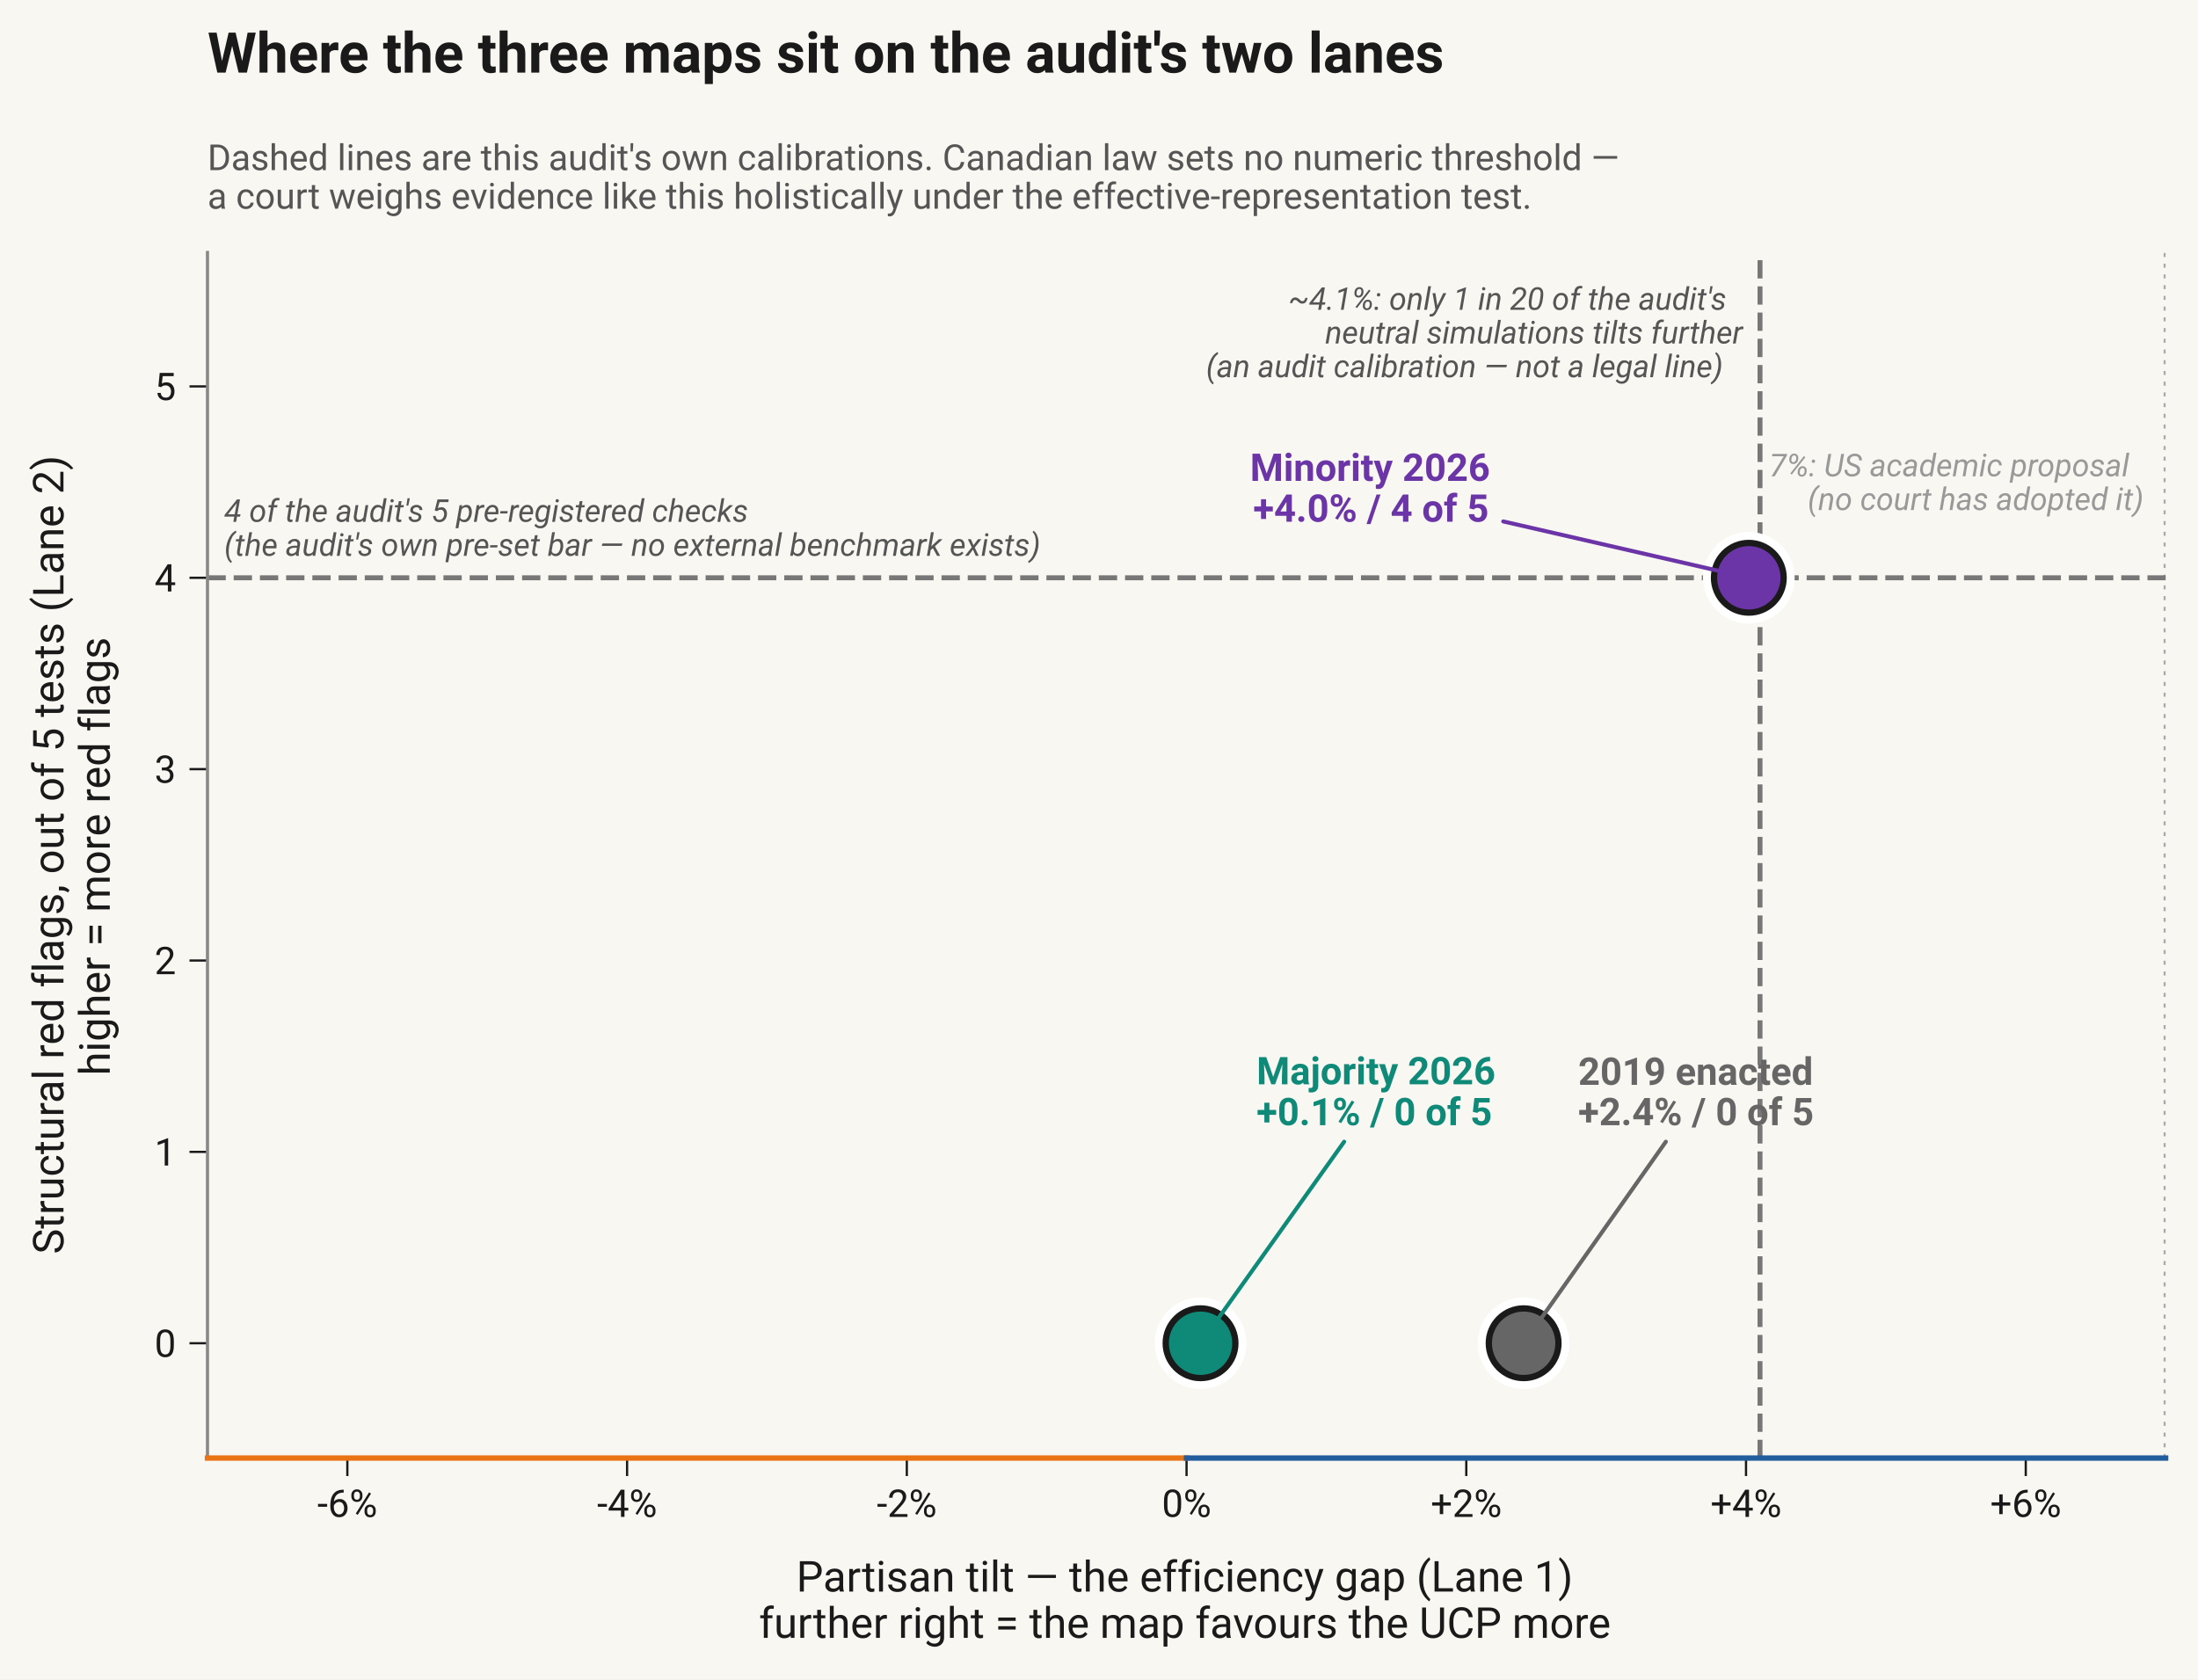
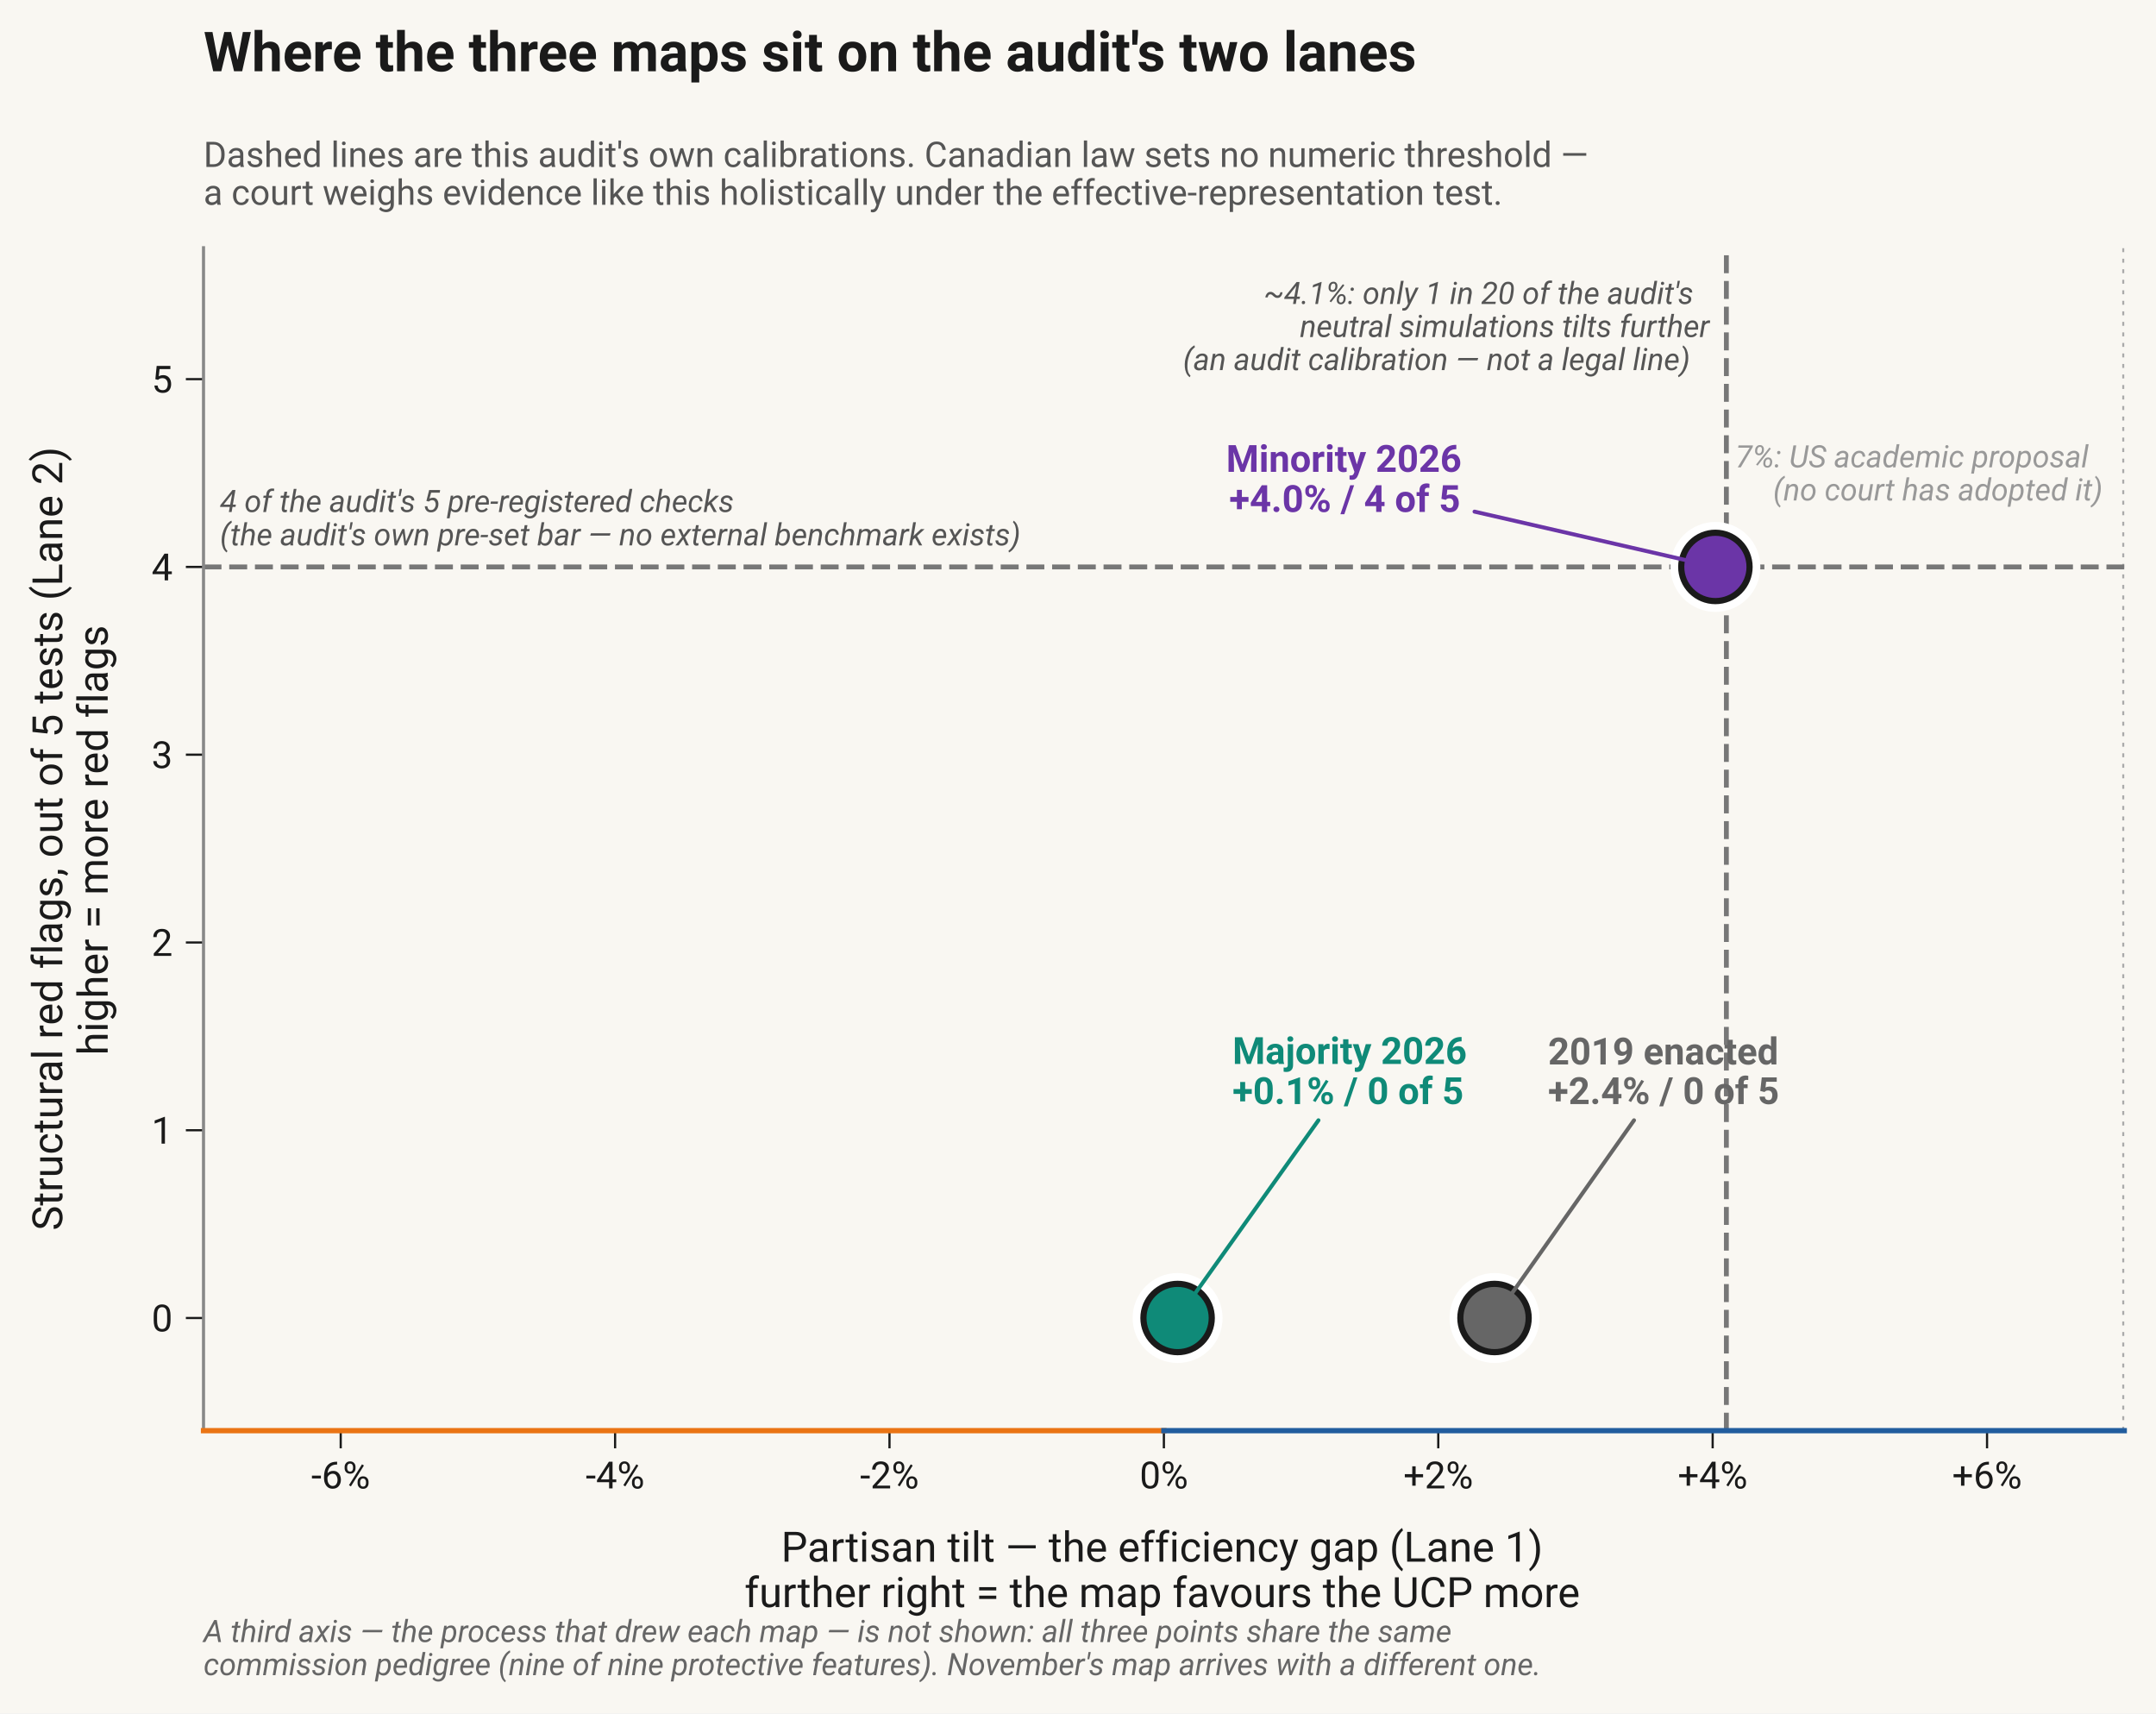
- <svg xmlns="http://www.w3.org/2000/svg" xmlns:xlink="http://www.w3.org/1999/xlink" width="488.796pt" height="373.462pt" viewBox="0 0 488.796 373.462" version="1.1">
+ <svg xmlns="http://www.w3.org/2000/svg" xmlns:xlink="http://www.w3.org/1999/xlink" width="488.796pt" height="388.366pt" viewBox="0 0 488.796 388.366" version="1.1">
  <defs>
    <style type="text/css">*{stroke-linejoin: round; stroke-linecap: butt}</style>
  </defs>
  <g id="figure_1">
    <g id="patch_1">
-       <path d="M 0 373.462  L 488.796 373.462  L 488.796 0  L 0 0  z " style="fill: #f9f7f2" />
+       <path d="M 0 388.366  L 488.796 388.366  L 488.796 0  L 0 0  z " style="fill: #f9f7f2" />
    </g>
    <g id="axes_1">
      <g id="patch_2">
        <path d="M 46.14 324.275  L 481.596 324.275  L 481.596 56.147  L 46.14 56.147  L 46.14 324.275  z " style="fill: none" />
      </g>
      <g id="line2d_1">
-         <path d="M 391.395 324.275  L 391.395 56.147  " clip-path="url(#p71d2ef0b2d)" style="fill: none; stroke-dasharray: 4.07,1.76; stroke-dashoffset: 0; stroke: #777777; stroke-width: 1.1" />
+         <path d="M 391.395 324.275  L 391.395 56.147  " clip-path="url(#pbc687e6a70)" style="fill: none; stroke-dasharray: 4.07,1.76; stroke-dashoffset: 0; stroke: #777777; stroke-width: 1.1" />
      </g>
      <g id="line2d_2">
-         <path d="M 481.596 324.275  L 481.596 56.147  " clip-path="url(#p71d2ef0b2d)" style="fill: none; stroke-dasharray: 0.9,1.485; stroke-dashoffset: 0; stroke: #aaaaaa; stroke-width: 0.9" />
+         <path d="M 481.596 324.275  L 481.596 56.147  " clip-path="url(#pbc687e6a70)" style="fill: none; stroke-dasharray: 0.9,1.485; stroke-dashoffset: 0; stroke: #aaaaaa; stroke-width: 0.9" />
      </g>
      <g id="line2d_3">
-         <path d="M 46.14 128.499  L 481.596 128.499  " clip-path="url(#p71d2ef0b2d)" style="fill: none; stroke-dasharray: 4.07,1.76; stroke-dashoffset: 0; stroke: #777777; stroke-width: 1.1" />
+         <path d="M 46.14 128.499  L 481.596 128.499  " clip-path="url(#pbc687e6a70)" style="fill: none; stroke-dasharray: 4.07,1.76; stroke-dashoffset: 0; stroke: #777777; stroke-width: 1.1" />
      </g>
      <g id="matplotlib.axis_1">
        <g id="xtick_1">
          <g id="line2d_4">
            <defs>
-               <path id="m12b0434334" d="M 0 0  L 0 4  " style="stroke: #1a1a1a; stroke-width: 0.5" />
+               <path id="m4e6ae32665" d="M 0 0  L 0 4  " style="stroke: #1a1a1a; stroke-width: 0.5" />
            </defs>
            <g>
-               <use xlink:href="#m12b0434334" x="77.244" y="324.275" style="fill: #1a1a1a; stroke: #1a1a1a; stroke-width: 0.5" />
+               <use xlink:href="#m4e6ae32665" x="77.244" y="324.275" style="fill: #1a1a1a; stroke: #1a1a1a; stroke-width: 0.5" />
            </g>
          </g>
          <g id="text_1">
            <text style="font-size: 8.5px; font-family: -apple-system, BlinkMacSystemFont, 'Segoe UI', Roboto, 'Helvetica Neue', Arial, sans-serif; text-anchor: middle; fill: #1a1a1a" x="77.244" y="337.359" transform="rotate(-0 77.24425 337.3594)">-6%</text>
          </g>
        </g>
        <g id="xtick_2">
          <g id="line2d_5">
            <g>
-               <use xlink:href="#m12b0434334" x="139.452" y="324.275" style="fill: #1a1a1a; stroke: #1a1a1a; stroke-width: 0.5" />
+               <use xlink:href="#m4e6ae32665" x="139.452" y="324.275" style="fill: #1a1a1a; stroke: #1a1a1a; stroke-width: 0.5" />
            </g>
          </g>
          <g id="text_2">
            <text style="font-size: 8.5px; font-family: -apple-system, BlinkMacSystemFont, 'Segoe UI', Roboto, 'Helvetica Neue', Arial, sans-serif; text-anchor: middle; fill: #1a1a1a" x="139.452" y="337.359" transform="rotate(-0 139.4522 337.3594)">-4%</text>
          </g>
        </g>
        <g id="xtick_3">
          <g id="line2d_6">
            <g>
-               <use xlink:href="#m12b0434334" x="201.66" y="324.275" style="fill: #1a1a1a; stroke: #1a1a1a; stroke-width: 0.5" />
+               <use xlink:href="#m4e6ae32665" x="201.66" y="324.275" style="fill: #1a1a1a; stroke: #1a1a1a; stroke-width: 0.5" />
            </g>
          </g>
          <g id="text_3">
            <text style="font-size: 8.5px; font-family: -apple-system, BlinkMacSystemFont, 'Segoe UI', Roboto, 'Helvetica Neue', Arial, sans-serif; text-anchor: middle; fill: #1a1a1a" x="201.66" y="337.359" transform="rotate(-0 201.6602 337.3594)">-2%</text>
          </g>
        </g>
        <g id="xtick_4">
          <g id="line2d_7">
            <g>
-               <use xlink:href="#m12b0434334" x="263.868" y="324.275" style="fill: #1a1a1a; stroke: #1a1a1a; stroke-width: 0.5" />
+               <use xlink:href="#m4e6ae32665" x="263.868" y="324.275" style="fill: #1a1a1a; stroke: #1a1a1a; stroke-width: 0.5" />
            </g>
          </g>
          <g id="text_4">
            <text style="font-size: 8.5px; font-family: -apple-system, BlinkMacSystemFont, 'Segoe UI', Roboto, 'Helvetica Neue', Arial, sans-serif; text-anchor: middle; fill: #1a1a1a" x="263.868" y="337.359" transform="rotate(-0 263.8682 337.3594)">0%</text>
          </g>
        </g>
        <g id="xtick_5">
          <g id="line2d_8">
            <g>
-               <use xlink:href="#m12b0434334" x="326.076" y="324.275" style="fill: #1a1a1a; stroke: #1a1a1a; stroke-width: 0.5" />
+               <use xlink:href="#m4e6ae32665" x="326.076" y="324.275" style="fill: #1a1a1a; stroke: #1a1a1a; stroke-width: 0.5" />
            </g>
          </g>
          <g id="text_5">
            <text style="font-size: 8.5px; font-family: -apple-system, BlinkMacSystemFont, 'Segoe UI', Roboto, 'Helvetica Neue', Arial, sans-serif; text-anchor: middle; fill: #1a1a1a" x="326.076" y="337.359" transform="rotate(-0 326.0763 337.3594)">+2%</text>
          </g>
        </g>
        <g id="xtick_6">
          <g id="line2d_9">
            <g>
-               <use xlink:href="#m12b0434334" x="388.284" y="324.275" style="fill: #1a1a1a; stroke: #1a1a1a; stroke-width: 0.5" />
+               <use xlink:href="#m4e6ae32665" x="388.284" y="324.275" style="fill: #1a1a1a; stroke: #1a1a1a; stroke-width: 0.5" />
            </g>
          </g>
          <g id="text_6">
            <text style="font-size: 8.5px; font-family: -apple-system, BlinkMacSystemFont, 'Segoe UI', Roboto, 'Helvetica Neue', Arial, sans-serif; text-anchor: middle; fill: #1a1a1a" x="388.284" y="337.359" transform="rotate(-0 388.2842 337.3594)">+4%</text>
          </g>
        </g>
        <g id="xtick_7">
          <g id="line2d_10">
            <g>
-               <use xlink:href="#m12b0434334" x="450.492" y="324.275" style="fill: #1a1a1a; stroke: #1a1a1a; stroke-width: 0.5" />
+               <use xlink:href="#m4e6ae32665" x="450.492" y="324.275" style="fill: #1a1a1a; stroke: #1a1a1a; stroke-width: 0.5" />
            </g>
          </g>
          <g id="text_7">
            <text style="font-size: 8.5px; font-family: -apple-system, BlinkMacSystemFont, 'Segoe UI', Roboto, 'Helvetica Neue', Arial, sans-serif; text-anchor: middle; fill: #1a1a1a" x="450.492" y="337.359" transform="rotate(-0 450.4923 337.3594)">+6%</text>
          </g>
        </g>
        <g id="text_8">
          <text style="font-size: 9.5px; font-family: -apple-system, BlinkMacSystemFont, 'Segoe UI', Roboto, 'Helvetica Neue', Arial, sans-serif; fill: #1a1a1a" transform="translate(177.0932 353.9645)">Partisan tilt — the efficiency gap (Lane 1)</text>
          <text style="font-size: 9.5px; font-family: -apple-system, BlinkMacSystemFont, 'Segoe UI', Roboto, 'Helvetica Neue', Arial, sans-serif; fill: #1a1a1a" transform="translate(168.7836 364.2628)">further right = the map favours the UCP more</text>
        </g>
      </g>
      <g id="matplotlib.axis_2">
        <g id="ytick_1">
          <g id="line2d_11">
            <defs>
-               <path id="m312ea277c7" d="M 0 0  L -4 0  " style="stroke: #1a1a1a; stroke-width: 0.5" />
+               <path id="mb138540034" d="M 0 0  L -4 0  " style="stroke: #1a1a1a; stroke-width: 0.5" />
            </defs>
            <g>
-               <use xlink:href="#m312ea277c7" x="46.14" y="298.739" style="fill: #1a1a1a; stroke: #1a1a1a; stroke-width: 0.5" />
+               <use xlink:href="#mb138540034" x="46.14" y="298.739" style="fill: #1a1a1a; stroke: #1a1a1a; stroke-width: 0.5" />
            </g>
          </g>
          <g id="text_9">
            <text style="font-size: 8.5px; font-family: -apple-system, BlinkMacSystemFont, 'Segoe UI', Roboto, 'Helvetica Neue', Arial, sans-serif; text-anchor: end; fill: #1a1a1a" x="39.14" y="301.781" transform="rotate(-0 39.14025 301.7813)">0</text>
          </g>
        </g>
        <g id="ytick_2">
          <g id="line2d_12">
            <g>
-               <use xlink:href="#m312ea277c7" x="46.14" y="256.179" style="fill: #1a1a1a; stroke: #1a1a1a; stroke-width: 0.5" />
+               <use xlink:href="#mb138540034" x="46.14" y="256.179" style="fill: #1a1a1a; stroke: #1a1a1a; stroke-width: 0.5" />
            </g>
          </g>
          <g id="text_10">
            <text style="font-size: 8.5px; font-family: -apple-system, BlinkMacSystemFont, 'Segoe UI', Roboto, 'Helvetica Neue', Arial, sans-serif; text-anchor: end; fill: #1a1a1a" x="39.14" y="259.221" transform="rotate(-0 39.14025 259.2213)">1</text>
          </g>
        </g>
        <g id="ytick_3">
          <g id="line2d_13">
            <g>
-               <use xlink:href="#m312ea277c7" x="46.14" y="213.619" style="fill: #1a1a1a; stroke: #1a1a1a; stroke-width: 0.5" />
+               <use xlink:href="#mb138540034" x="46.14" y="213.619" style="fill: #1a1a1a; stroke: #1a1a1a; stroke-width: 0.5" />
            </g>
          </g>
          <g id="text_11">
            <text style="font-size: 8.5px; font-family: -apple-system, BlinkMacSystemFont, 'Segoe UI', Roboto, 'Helvetica Neue', Arial, sans-serif; text-anchor: end; fill: #1a1a1a" x="39.14" y="216.661" transform="rotate(-0 39.14025 216.6613)">2</text>
          </g>
        </g>
        <g id="ytick_4">
          <g id="line2d_14">
            <g>
-               <use xlink:href="#m312ea277c7" x="46.14" y="171.059" style="fill: #1a1a1a; stroke: #1a1a1a; stroke-width: 0.5" />
+               <use xlink:href="#mb138540034" x="46.14" y="171.059" style="fill: #1a1a1a; stroke: #1a1a1a; stroke-width: 0.5" />
            </g>
          </g>
          <g id="text_12">
            <text style="font-size: 8.5px; font-family: -apple-system, BlinkMacSystemFont, 'Segoe UI', Roboto, 'Helvetica Neue', Arial, sans-serif; text-anchor: end; fill: #1a1a1a" x="39.14" y="174.101" transform="rotate(-0 39.14025 174.1013)">3</text>
          </g>
        </g>
        <g id="ytick_5">
          <g id="line2d_15">
            <g>
-               <use xlink:href="#m312ea277c7" x="46.14" y="128.499" style="fill: #1a1a1a; stroke: #1a1a1a; stroke-width: 0.5" />
+               <use xlink:href="#mb138540034" x="46.14" y="128.499" style="fill: #1a1a1a; stroke: #1a1a1a; stroke-width: 0.5" />
            </g>
          </g>
          <g id="text_13">
            <text style="font-size: 8.5px; font-family: -apple-system, BlinkMacSystemFont, 'Segoe UI', Roboto, 'Helvetica Neue', Arial, sans-serif; text-anchor: end; fill: #1a1a1a" x="39.14" y="131.541" transform="rotate(-0 39.14025 131.5413)">4</text>
          </g>
        </g>
        <g id="ytick_6">
          <g id="line2d_16">
            <g>
-               <use xlink:href="#m312ea277c7" x="46.14" y="85.939" style="fill: #1a1a1a; stroke: #1a1a1a; stroke-width: 0.5" />
+               <use xlink:href="#mb138540034" x="46.14" y="85.939" style="fill: #1a1a1a; stroke: #1a1a1a; stroke-width: 0.5" />
            </g>
          </g>
          <g id="text_14">
            <text style="font-size: 8.5px; font-family: -apple-system, BlinkMacSystemFont, 'Segoe UI', Roboto, 'Helvetica Neue', Arial, sans-serif; text-anchor: end; fill: #1a1a1a" x="39.14" y="88.981" transform="rotate(-0 39.14025 88.98134)">5</text>
          </g>
        </g>
        <g id="text_15">
          <text style="font-size: 9.5px; font-family: -apple-system, BlinkMacSystemFont, 'Segoe UI', Roboto, 'Helvetica Neue', Arial, sans-serif; fill: #1a1a1a" transform="translate(14.1157 278.9168) rotate(-90)">Structural red flags, out of 5 tests (Lane 2)</text>
          <text style="font-size: 9.5px; font-family: -apple-system, BlinkMacSystemFont, 'Segoe UI', Roboto, 'Helvetica Neue', Arial, sans-serif; fill: #1a1a1a" transform="translate(24.414 239.1852) rotate(-90)">higher = more red flags</text>
        </g>
      </g>
      <g id="patch_3">
        <path d="M 46.14 324.275  L 46.14 56.147  " style="fill: none; stroke: #888888; stroke-width: 0.7; stroke-linejoin: miter; stroke-linecap: square" />
      </g>
      <g id="text_16">
        <text style="font-style: italic; font-size: 7px; font-family: -apple-system, BlinkMacSystemFont, 'Segoe UI', Roboto, 'Helvetica Neue', Arial, sans-serif; fill: #555555" transform="translate(286.5133 68.90385)">~4.1%: only 1 in 20 of the audit's</text>
        <text style="font-style: italic; font-size: 7px; font-family: -apple-system, BlinkMacSystemFont, 'Segoe UI', Roboto, 'Helvetica Neue', Arial, sans-serif; fill: #555555" transform="translate(294.6858 76.38969)">neutral simulations tilts further</text>
        <text style="font-style: italic; font-size: 7px; font-family: -apple-system, BlinkMacSystemFont, 'Segoe UI', Roboto, 'Helvetica Neue', Arial, sans-serif; fill: #555555" transform="translate(268.2126 83.89588)">(an audit calibration — not a legal line)</text>
      </g>
      <g id="text_17">
        <text style="font-style: italic; font-size: 7px; font-family: -apple-system, BlinkMacSystemFont, 'Segoe UI', Roboto, 'Helvetica Neue', Arial, sans-serif; fill: #999999" transform="translate(393.4372 105.931)">7%: US academic proposal</text>
        <text style="font-style: italic; font-size: 7px; font-family: -apple-system, BlinkMacSystemFont, 'Segoe UI', Roboto, 'Helvetica Neue', Arial, sans-serif; fill: #999999" transform="translate(401.9914 113.4372)">(no court has adopted it)</text>
      </g>
      <g id="text_18">
        <text style="font-style: italic; font-size: 7px; font-family: -apple-system, BlinkMacSystemFont, 'Segoe UI', Roboto, 'Helvetica Neue', Arial, sans-serif; fill: #555555" transform="translate(49.87273 116.0537)">4 of the audit's 5 pre-registered checks</text>
        <text style="font-style: italic; font-size: 7px; font-family: -apple-system, BlinkMacSystemFont, 'Segoe UI', Roboto, 'Helvetica Neue', Arial, sans-serif; fill: #555555" transform="translate(49.87273 123.6212)">(the audit's own pre-set bar — no external benchmark exists)</text>
      </g>
      <g id="PathCollection_1">
        <defs>
-           <path id="m2ad6605899" d="M 0 8.944  C 2.372 8.944 4.647 8.002 6.325 6.325  C 8.002 4.647 8.944 2.372 8.944 0  C 8.944 -2.372 8.002 -4.647 6.325 -6.325  C 4.647 -8.002 2.372 -8.944 0 -8.944  C -2.372 -8.944 -4.647 -8.002 -6.325 -6.325  C -8.002 -4.647 -8.944 -2.372 -8.944 0  C -8.944 2.372 -8.002 4.647 -6.325 6.325  C -4.647 8.002 -2.372 8.944 0 8.944  z " style="stroke: #ffffff; stroke-width: 2.5" />
-         </defs>
-         <g clip-path="url(#p71d2ef0b2d)">
-           <use xlink:href="#m2ad6605899" x="338.829" y="298.739" style="fill: #ffffff; stroke: #ffffff; stroke-width: 2.5" />
+           <path id="m34c6e9234c" d="M 0 8.944  C 2.372 8.944 4.647 8.002 6.325 6.325  C 8.002 4.647 8.944 2.372 8.944 0  C 8.944 -2.372 8.002 -4.647 6.325 -6.325  C 4.647 -8.002 2.372 -8.944 0 -8.944  C -2.372 -8.944 -4.647 -8.002 -6.325 -6.325  C -8.002 -4.647 -8.944 -2.372 -8.944 0  C -8.944 2.372 -8.002 4.647 -6.325 6.325  C -4.647 8.002 -2.372 8.944 0 8.944  z " style="stroke: #ffffff; stroke-width: 2.5" />
+         </defs>
+         <g clip-path="url(#pbc687e6a70)">
+           <use xlink:href="#m34c6e9234c" x="338.829" y="298.739" style="fill: #ffffff; stroke: #ffffff; stroke-width: 2.5" />
        </g>
      </g>
      <g id="PathCollection_2">
-         <g clip-path="url(#p71d2ef0b2d)">
-           <use xlink:href="#m2ad6605899" x="266.979" y="298.739" style="fill: #ffffff; stroke: #ffffff; stroke-width: 2.5" />
+         <g clip-path="url(#pbc687e6a70)">
+           <use xlink:href="#m34c6e9234c" x="266.979" y="298.739" style="fill: #ffffff; stroke: #ffffff; stroke-width: 2.5" />
        </g>
      </g>
      <g id="PathCollection_3">
-         <g clip-path="url(#p71d2ef0b2d)">
-           <use xlink:href="#m2ad6605899" x="388.906" y="128.499" style="fill: #ffffff; stroke: #ffffff; stroke-width: 2.5" />
+         <g clip-path="url(#pbc687e6a70)">
+           <use xlink:href="#m34c6e9234c" x="388.906" y="128.499" style="fill: #ffffff; stroke: #ffffff; stroke-width: 2.5" />
        </g>
      </g>
      <g id="text_19">
        <text style="font-size: 8px; font-family: -apple-system, BlinkMacSystemFont, 'Segoe UI', Roboto, 'Helvetica Neue', Arial, sans-serif; fill: #555555" transform="translate(46.14025 37.84118)">Dashed lines are this audit's own calibrations. Canadian law sets no numeric threshold —</text>
        <text style="font-size: 8px; font-family: -apple-system, BlinkMacSystemFont, 'Segoe UI', Roboto, 'Helvetica Neue', Arial, sans-serif; fill: #555555" transform="translate(46.14025 46.41968)">a court weighs evidence like this holistically under the effective-representation test.</text>
      </g>
      <g id="text_20">
+         <text style="font-style: italic; font-size: 7px; font-family: -apple-system, BlinkMacSystemFont, 'Segoe UI', Roboto, 'Helvetica Neue', Arial, sans-serif; fill: #666666" transform="translate(46.14025 372.1862)">A third axis — the process that drew each map — is not shown: all three points share the same</text>
+         <text style="font-style: italic; font-size: 7px; font-family: -apple-system, BlinkMacSystemFont, 'Segoe UI', Roboto, 'Helvetica Neue', Arial, sans-serif; fill: #666666" transform="translate(46.14025 379.6924)">commission pedigree (nine of nine protective features). November's map arrives with a different one.</text>
+       </g>
+       <g id="text_21">
        <text style="font-weight: 700; font-size: 12.5px; font-family: -apple-system, BlinkMacSystemFont, 'Segoe UI', Roboto, 'Helvetica Neue', Arial, sans-serif; text-anchor: start; fill: #1a1a1a" x="46.14" y="16.147" transform="rotate(-0 46.14025 16.14727)">Where the three maps sit on the audit's two lanes</text>
      </g>
      <g id="PathCollection_4">
        <defs>
-           <path id="mdcabff2494" d="M 0 7.746  C 2.054 7.746 4.025 6.93 5.477 5.477  C 6.93 4.025 7.746 2.054 7.746 0  C 7.746 -2.054 6.93 -4.025 5.477 -5.477  C 4.025 -6.93 2.054 -7.746 0 -7.746  C -2.054 -7.746 -4.025 -6.93 -5.477 -5.477  C -6.93 -4.025 -7.746 -2.054 -7.746 0  C -7.746 2.054 -6.93 4.025 -5.477 5.477  C -4.025 6.93 -2.054 7.746 0 7.746  z " style="stroke: #1a1a1a; stroke-width: 1.4" />
-         </defs>
-         <g clip-path="url(#p71d2ef0b2d)">
-           <use xlink:href="#mdcabff2494" x="338.829" y="298.739" style="fill: #666666; stroke: #1a1a1a; stroke-width: 1.4" />
+           <path id="m8b4b566d0b" d="M 0 7.746  C 2.054 7.746 4.025 6.93 5.477 5.477  C 6.93 4.025 7.746 2.054 7.746 0  C 7.746 -2.054 6.93 -4.025 5.477 -5.477  C 4.025 -6.93 2.054 -7.746 0 -7.746  C -2.054 -7.746 -4.025 -6.93 -5.477 -5.477  C -6.93 -4.025 -7.746 -2.054 -7.746 0  C -7.746 2.054 -6.93 4.025 -5.477 5.477  C -4.025 6.93 -2.054 7.746 0 7.746  z " style="stroke: #1a1a1a; stroke-width: 1.4" />
+         </defs>
+         <g clip-path="url(#pbc687e6a70)">
+           <use xlink:href="#m8b4b566d0b" x="338.829" y="298.739" style="fill: #666666; stroke: #1a1a1a; stroke-width: 1.4" />
        </g>
      </g>
      <g id="PathCollection_5">
        <defs>
-           <path id="mcb0d411a94" d="M 0 7.746  C 2.054 7.746 4.025 6.93 5.477 5.477  C 6.93 4.025 7.746 2.054 7.746 0  C 7.746 -2.054 6.93 -4.025 5.477 -5.477  C 4.025 -6.93 2.054 -7.746 0 -7.746  C -2.054 -7.746 -4.025 -6.93 -5.477 -5.477  C -6.93 -4.025 -7.746 -2.054 -7.746 0  C -7.746 2.054 -6.93 4.025 -5.477 5.477  C -4.025 6.93 -2.054 7.746 0 7.746  z " style="stroke: #1a1a1a; stroke-width: 1.4" />
-         </defs>
-         <g clip-path="url(#p71d2ef0b2d)">
-           <use xlink:href="#mcb0d411a94" x="266.979" y="298.739" style="fill: #0f8a78; stroke: #1a1a1a; stroke-width: 1.4" />
+           <path id="mcbb1bc0fda" d="M 0 7.746  C 2.054 7.746 4.025 6.93 5.477 5.477  C 6.93 4.025 7.746 2.054 7.746 0  C 7.746 -2.054 6.93 -4.025 5.477 -5.477  C 4.025 -6.93 2.054 -7.746 0 -7.746  C -2.054 -7.746 -4.025 -6.93 -5.477 -5.477  C -6.93 -4.025 -7.746 -2.054 -7.746 0  C -7.746 2.054 -6.93 4.025 -5.477 5.477  C -4.025 6.93 -2.054 7.746 0 7.746  z " style="stroke: #1a1a1a; stroke-width: 1.4" />
+         </defs>
+         <g clip-path="url(#pbc687e6a70)">
+           <use xlink:href="#mcbb1bc0fda" x="266.979" y="298.739" style="fill: #0f8a78; stroke: #1a1a1a; stroke-width: 1.4" />
        </g>
      </g>
      <g id="PathCollection_6">
        <defs>
-           <path id="m2fac889472" d="M 0 7.746  C 2.054 7.746 4.025 6.93 5.477 5.477  C 6.93 4.025 7.746 2.054 7.746 0  C 7.746 -2.054 6.93 -4.025 5.477 -5.477  C 4.025 -6.93 2.054 -7.746 0 -7.746  C -2.054 -7.746 -4.025 -6.93 -5.477 -5.477  C -6.93 -4.025 -7.746 -2.054 -7.746 0  C -7.746 2.054 -6.93 4.025 -5.477 5.477  C -4.025 6.93 -2.054 7.746 0 7.746  z " style="stroke: #1a1a1a; stroke-width: 1.4" />
-         </defs>
-         <g clip-path="url(#p71d2ef0b2d)">
-           <use xlink:href="#m2fac889472" x="388.906" y="128.499" style="fill: #6b35a7; stroke: #1a1a1a; stroke-width: 1.4" />
+           <path id="ma47d6e1642" d="M 0 7.746  C 2.054 7.746 4.025 6.93 5.477 5.477  C 6.93 4.025 7.746 2.054 7.746 0  C 7.746 -2.054 6.93 -4.025 5.477 -5.477  C 4.025 -6.93 2.054 -7.746 0 -7.746  C -2.054 -7.746 -4.025 -6.93 -5.477 -5.477  C -6.93 -4.025 -7.746 -2.054 -7.746 0  C -7.746 2.054 -6.93 4.025 -5.477 5.477  C -4.025 6.93 -2.054 7.746 0 7.746  z " style="stroke: #1a1a1a; stroke-width: 1.4" />
+         </defs>
+         <g clip-path="url(#pbc687e6a70)">
+           <use xlink:href="#ma47d6e1642" x="388.906" y="128.499" style="fill: #6b35a7; stroke: #1a1a1a; stroke-width: 1.4" />
        </g>
      </g>
      <g id="patch_4">
        <path d="M 334.298 115.966  Q 358.191 121.45 382.084 126.933  " style="fill: none; stroke: #6b35a7; stroke-width: 0.9; stroke-linecap: round" />
      </g>
-       <g id="text_21">
+       <g id="text_22">
        <text style="font-weight: 700; font-size: 8.5px; font-family: -apple-system, BlinkMacSystemFont, 'Segoe UI', Roboto, 'Helvetica Neue', Arial, sans-serif; fill: #6b35a7" transform="translate(277.9767 106.9446)">Minority 2026</text>
        <text style="font-weight: 700; font-size: 8.5px; font-family: -apple-system, BlinkMacSystemFont, 'Segoe UI', Roboto, 'Helvetica Neue', Arial, sans-serif; fill: #6b35a7" transform="translate(278.6767 116.0346)">+4.0% / 4 of 5</text>
      </g>
      <g id="patch_5">
        <path d="M 298.911 253.923  Q 284.977 273.479 271.042 293.036  " style="fill: none; stroke: #0f8a78; stroke-width: 0.9; stroke-linecap: round" />
      </g>
-       <g id="text_22">
+       <g id="text_23">
        <text style="font-weight: 700; font-size: 8.5px; font-family: -apple-system, BlinkMacSystemFont, 'Segoe UI', Roboto, 'Helvetica Neue', Arial, sans-serif; fill: #0f8a78" transform="translate(279.4203 241.1559)">Majority 2026</text>
        <text style="font-weight: 700; font-size: 8.5px; font-family: -apple-system, BlinkMacSystemFont, 'Segoe UI', Roboto, 'Helvetica Neue', Arial, sans-serif; fill: #0f8a78" transform="translate(279.4203 250.2458)">+0.1% / 0 of 5</text>
      </g>
      <g id="patch_6">
        <path d="M 370.452 253.924  Q 356.658 273.472 342.865 293.02  " style="fill: none; stroke: #666666; stroke-width: 0.9; stroke-linecap: round" />
      </g>
-       <g id="text_23">
+       <g id="text_24">
        <text style="font-weight: 700; font-size: 8.5px; font-family: -apple-system, BlinkMacSystemFont, 'Segoe UI', Roboto, 'Helvetica Neue', Arial, sans-serif; fill: #666666" transform="translate(350.9595 241.2675)">2019 enacted</text>
        <text style="font-weight: 700; font-size: 8.5px; font-family: -apple-system, BlinkMacSystemFont, 'Segoe UI', Roboto, 'Helvetica Neue', Arial, sans-serif; fill: #666666" transform="translate(350.9595 250.2458)">+2.4% / 0 of 5</text>
      </g>
      <g id="line2d_17">
        <path d="M 46.14 324.275  L 263.868 324.275  " style="fill: none; stroke: #ea7414; stroke-width: 1.2; stroke-linecap: square" />
      </g>
      <g id="line2d_18">
        <path d="M 263.868 324.275  L 481.596 324.275  " style="fill: none; stroke: #225d9e; stroke-width: 1.2; stroke-linecap: square" />
      </g>
    </g>
  </g>
  <defs>
-     <clipPath id="p71d2ef0b2d">
+     <clipPath id="pbc687e6a70">
      <rect x="46.14" y="56.147" width="435.456" height="268.128" />
    </clipPath>
  </defs>
</svg>
